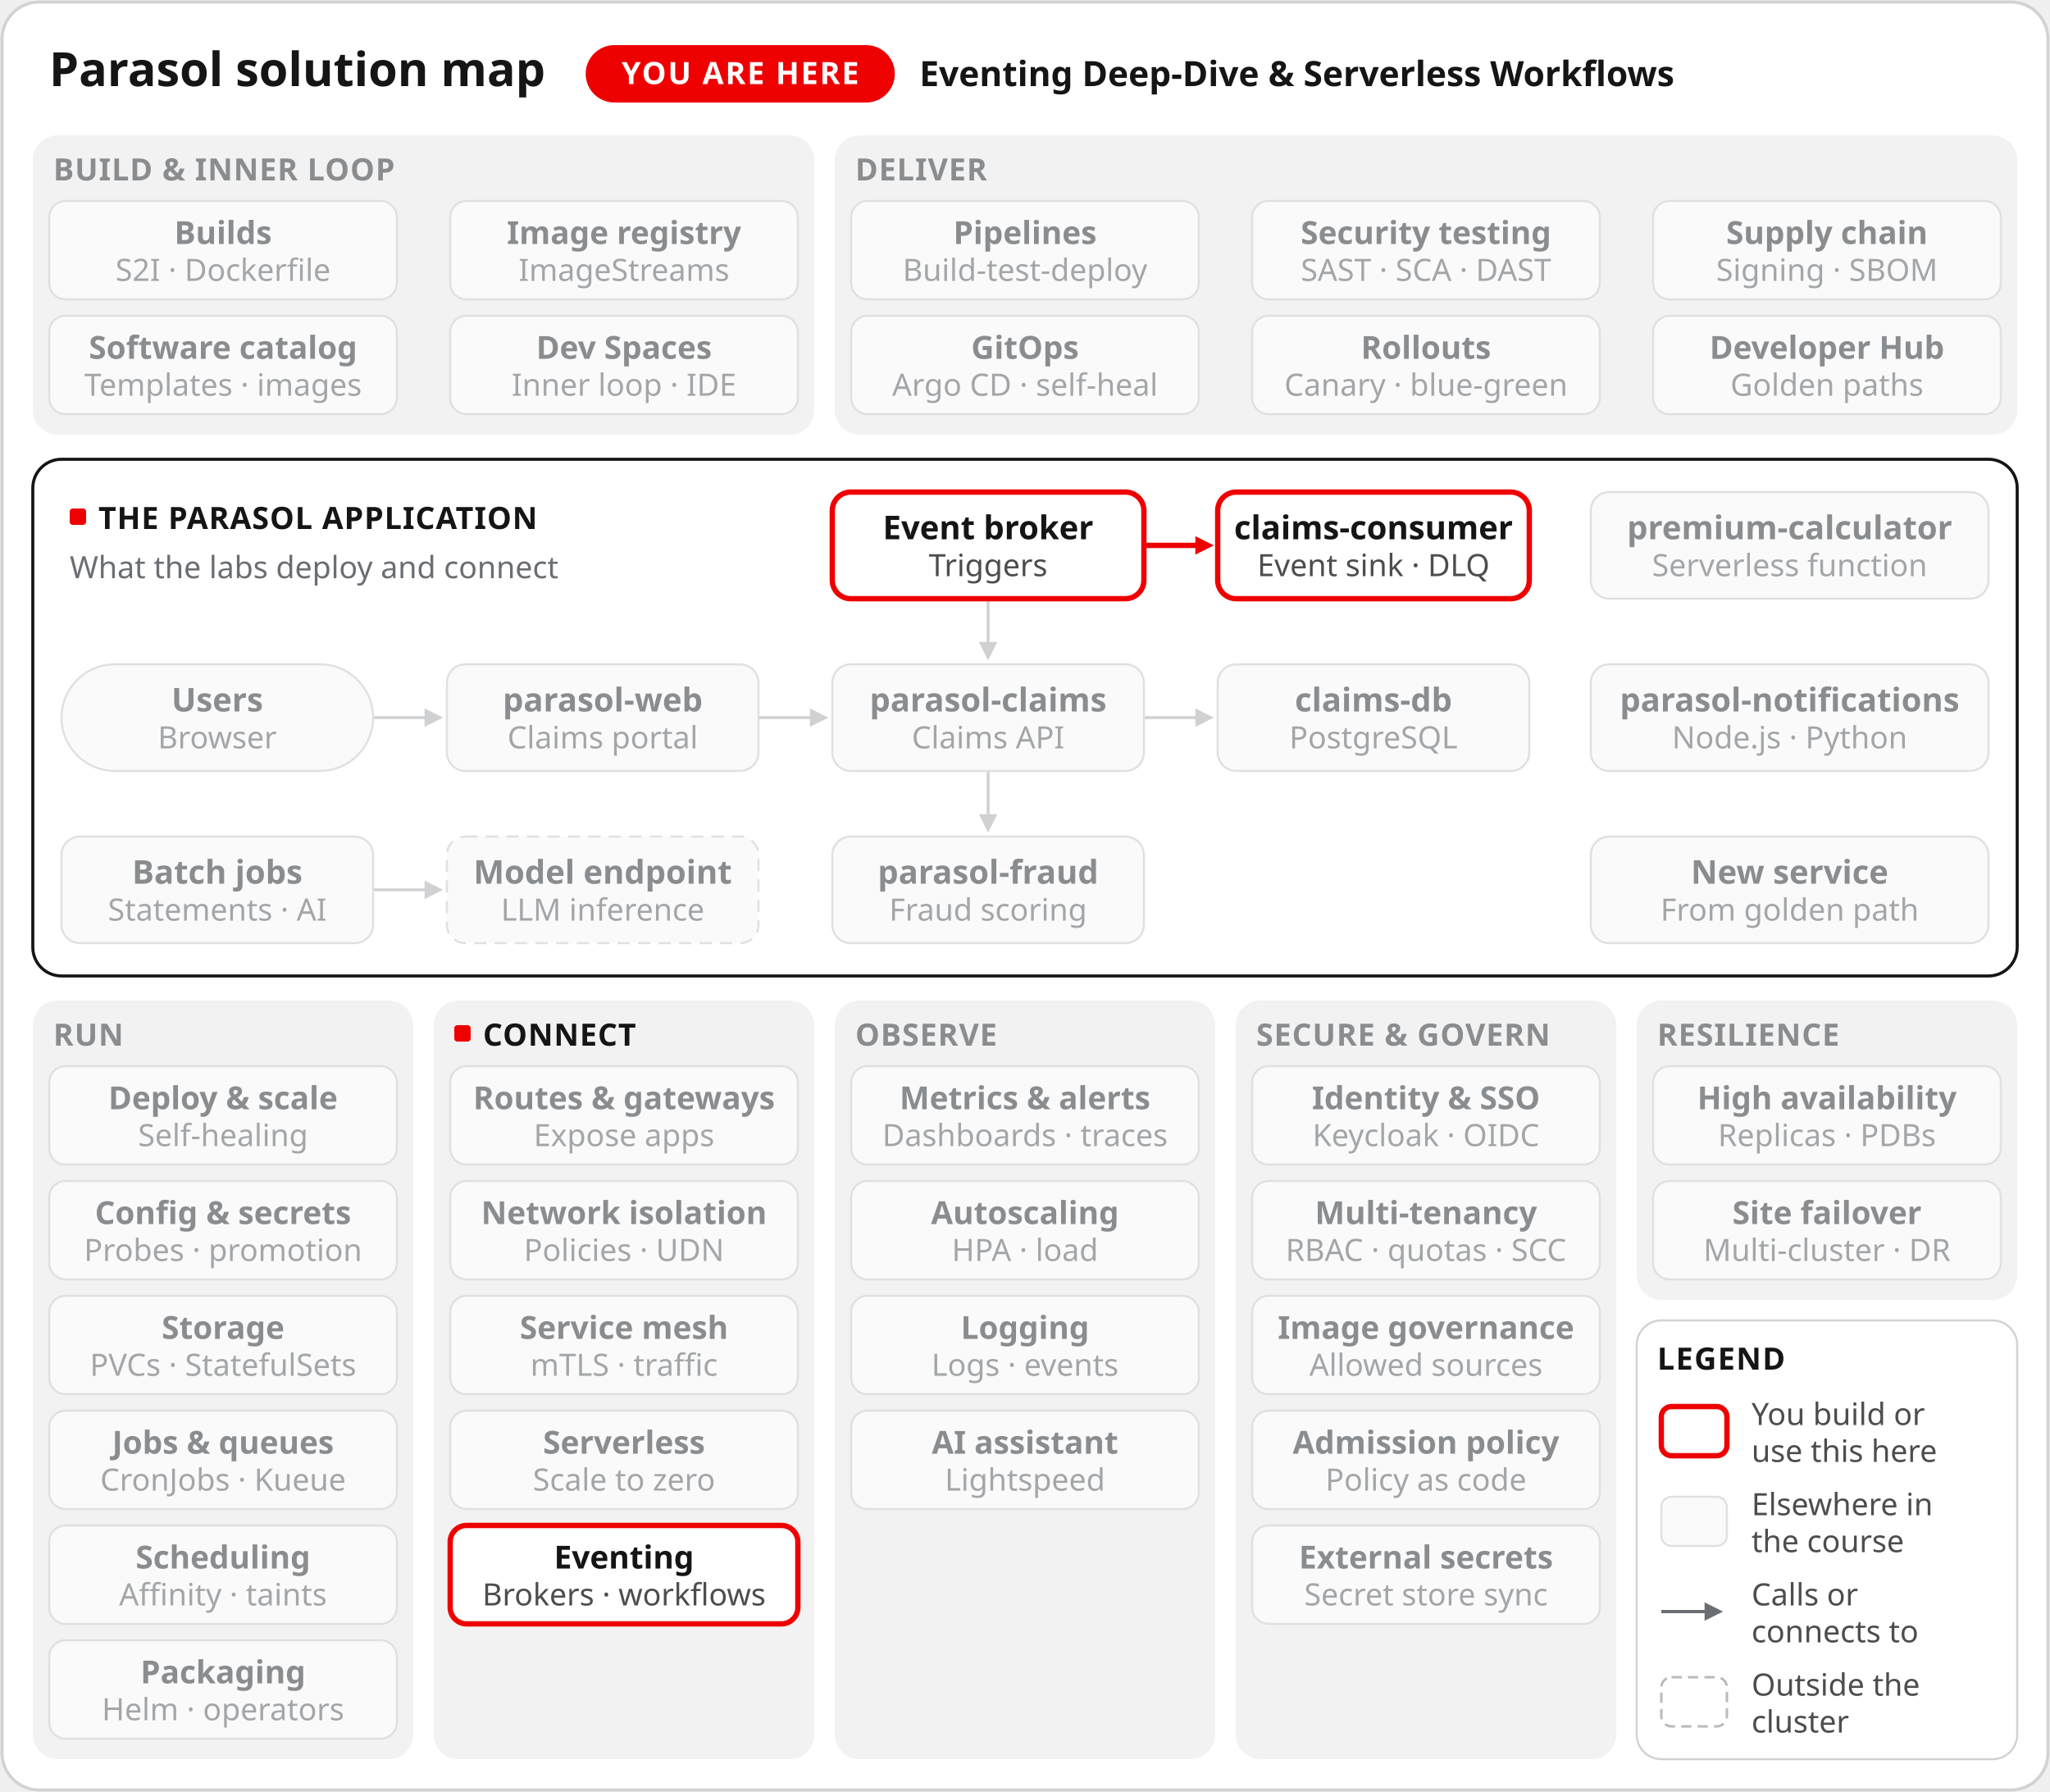
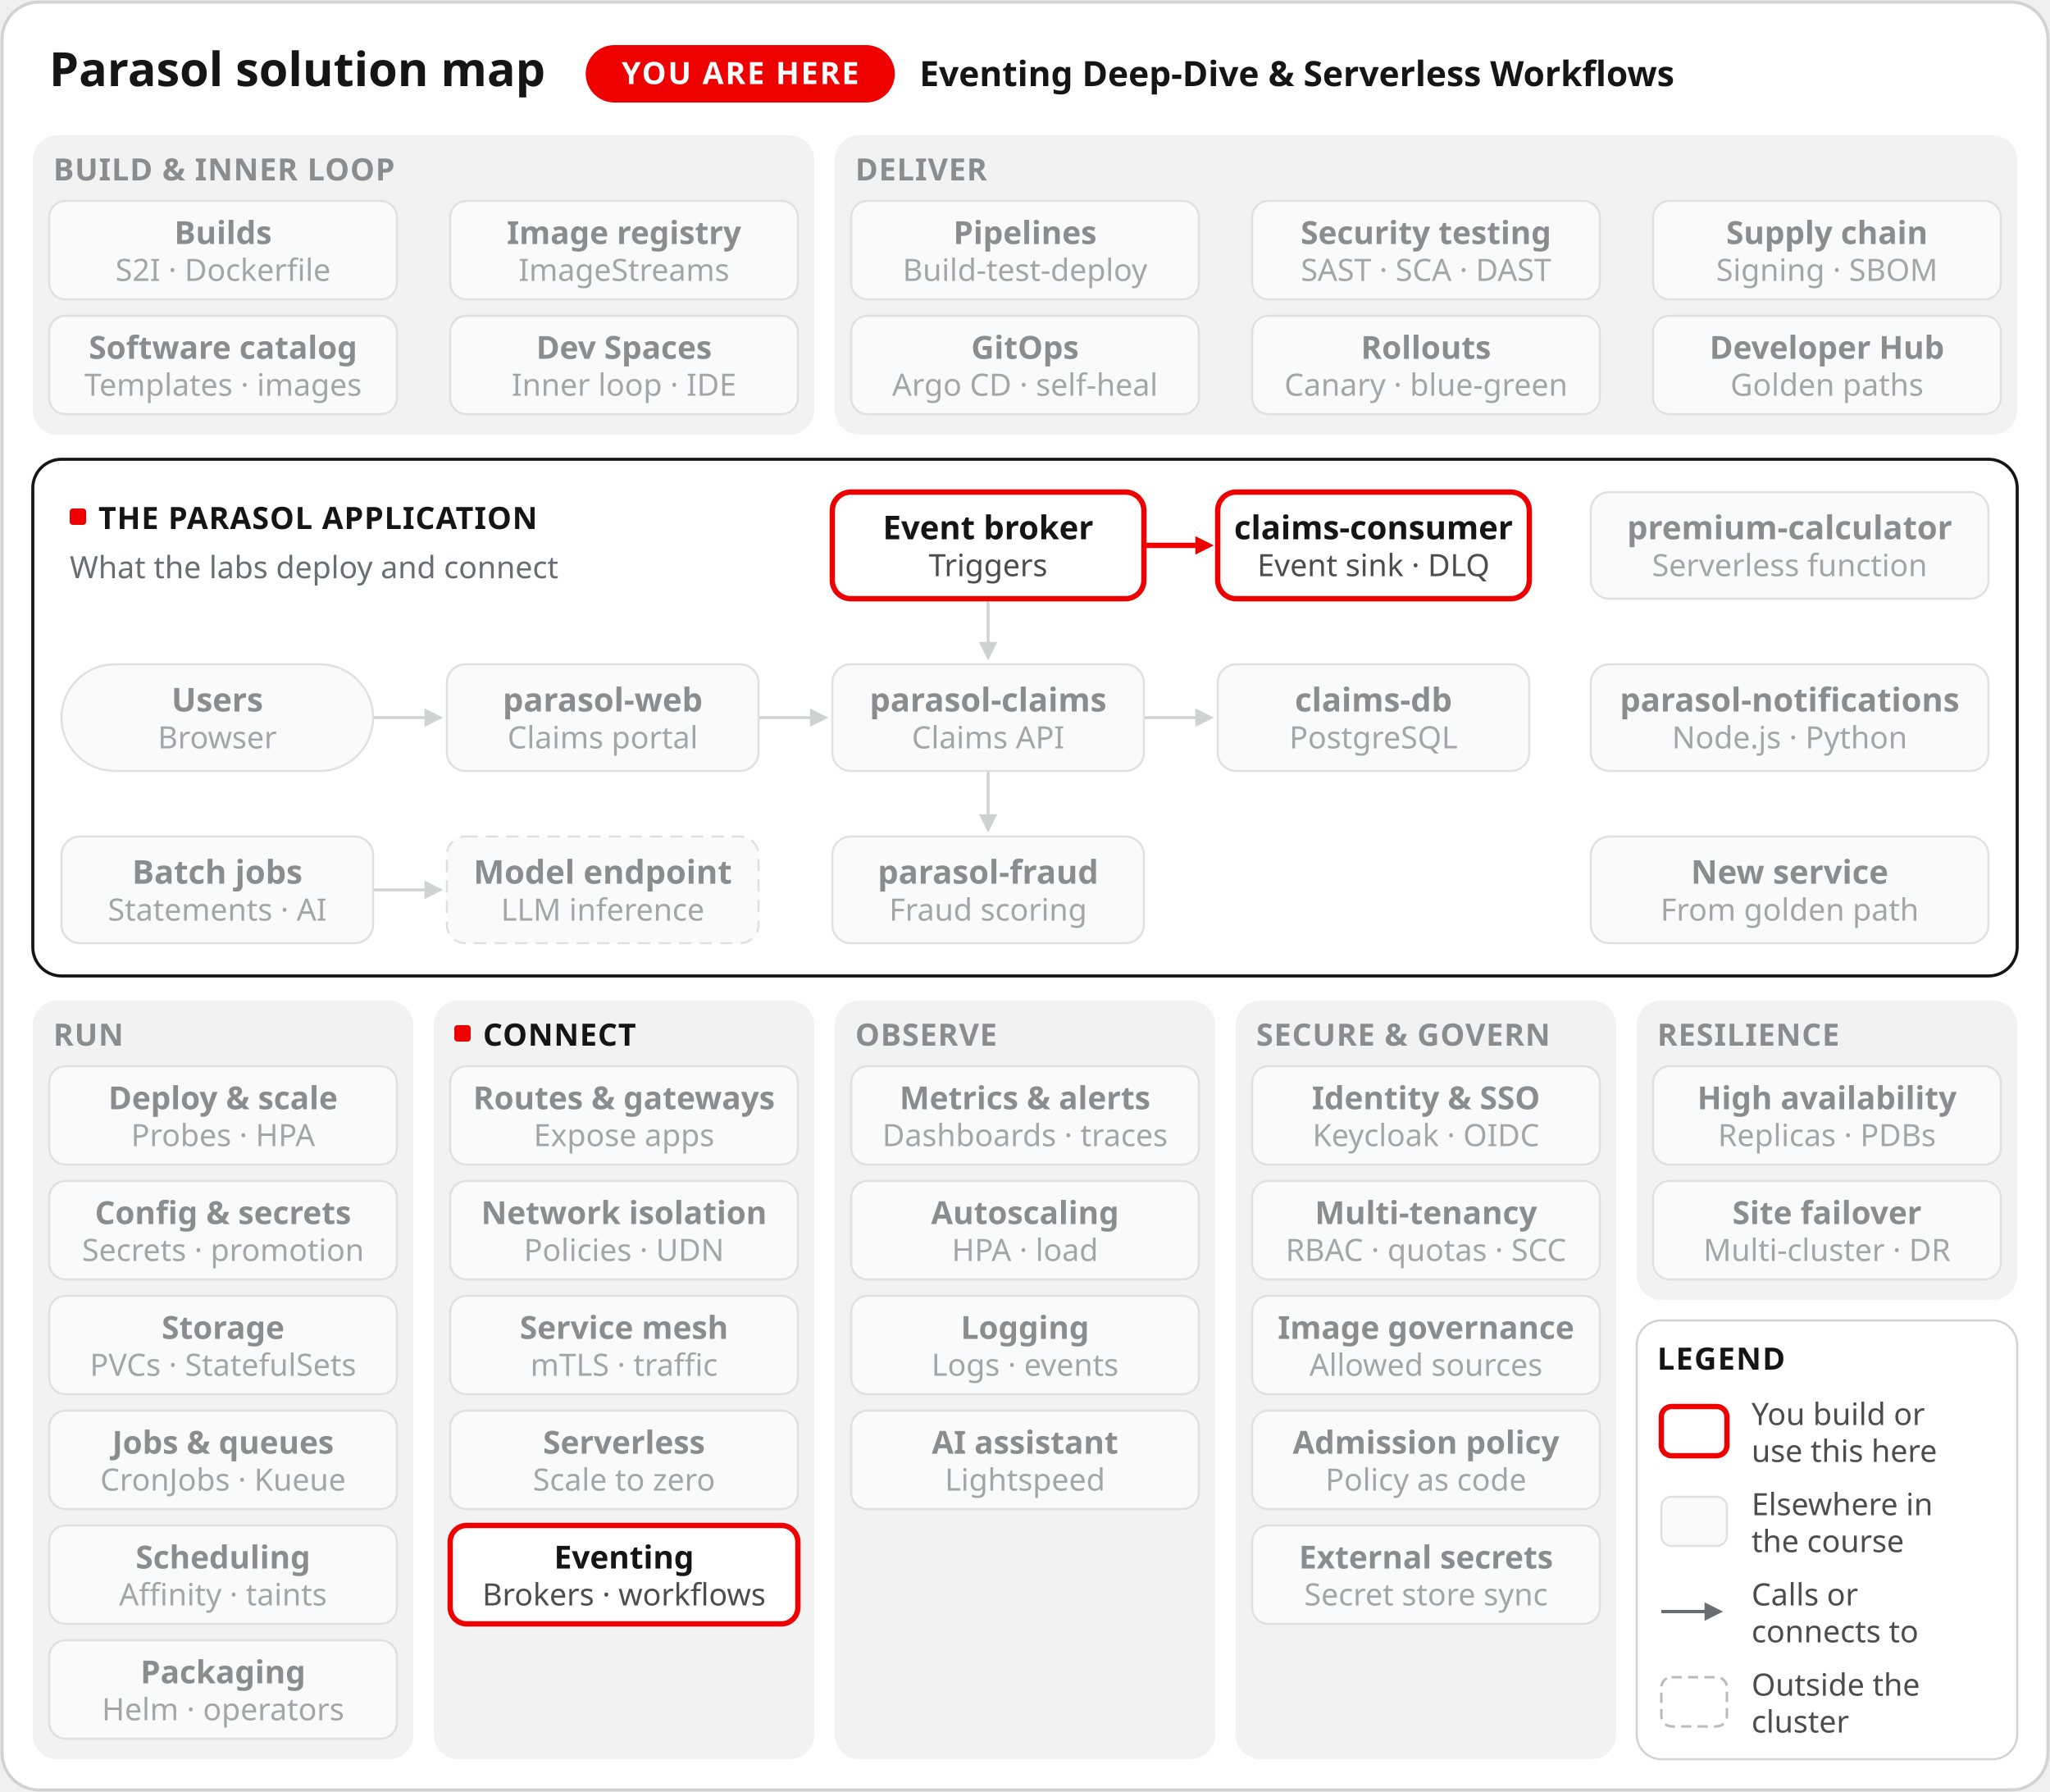
<svg xmlns="http://www.w3.org/2000/svg" width="1000" height="874" viewBox="0 0 1000 874" role="img" aria-labelledby="sm-title sm-desc">
  <defs>
    <marker id="a-norm" viewBox="0 0 10 10" refX="1" refY="5" markerWidth="9" markerHeight="9" markerUnits="userSpaceOnUse" orient="auto">
      <path d="M0,0 L10,5 L0,10 z" fill="#6A6E73" />
    </marker>
    <marker id="a-hi" viewBox="0 0 10 10" refX="1" refY="5" markerWidth="9" markerHeight="9" markerUnits="userSpaceOnUse" orient="auto">
      <path d="M0,0 L10,5 L0,10 z" fill="#EE0000" />
    </marker>
    <marker id="a-dim" viewBox="0 0 10 10" refX="1" refY="5" markerWidth="9" markerHeight="9" markerUnits="userSpaceOnUse" orient="auto">
      <path d="M0,0 L10,5 L0,10 z" fill="#CFD1D3" />
    </marker>
  </defs>
  <rect x="1" y="1" width="998" height="872" rx="18" fill="#FFFFFF" stroke="#D2D2D2" stroke-width="1.5" />
  <text x="24.0" y="42.0" font-family="'Red Hat Display','Red Hat Text',sans-serif" font-size="23" font-weight="700" fill="#151515" text-anchor="start">Parasol solution map</text>
  <rect x="285.7" y="22" width="150.8" height="28" rx="14" fill="#EE0000" />
  <text x="361.1" y="41.0" font-family="'Red Hat Text','Red Hat Display',sans-serif" font-size="15" font-weight="700" fill="#FFFFFF" text-anchor="middle" letter-spacing="0.8">YOU ARE HERE</text>
  <text x="448.5" y="42.0" font-family="'Red Hat Text','Red Hat Display',sans-serif" font-size="17" font-weight="600" fill="#151515" text-anchor="start">Eventing Deep-Dive &amp; Serverless Workflows</text>
  <rect x="16.0" y="66" width="381.2" height="146" rx="12" fill="#F2F2F2" />
  <text x="26.0" y="88.0" font-family="'Red Hat Text','Red Hat Display',sans-serif" font-size="15" font-weight="700" fill="#8A8D90" text-anchor="start" letter-spacing="0.4">BUILD &amp; INNER LOOP</text>
  <rect x="24.0" y="98.0" width="169.6" height="48" rx="8" fill="#FAFAFA" stroke="#E0E0E0" stroke-width="1.0" />
  <text x="108.8" y="119.0" font-family="'Red Hat Text','Red Hat Display',sans-serif" font-size="15.5" font-weight="600" fill="#8A8D90" text-anchor="middle">Builds</text>
  <text x="108.8" y="137.0" font-family="'Red Hat Text','Red Hat Display',sans-serif" font-size="15" font-weight="400" fill="#A3A6A9" text-anchor="middle">S2I · Dockerfile</text>
  <rect x="219.6" y="98.0" width="169.6" height="48" rx="8" fill="#FAFAFA" stroke="#E0E0E0" stroke-width="1.0" />
  <text x="304.4" y="119.0" font-family="'Red Hat Text','Red Hat Display',sans-serif" font-size="15.5" font-weight="600" fill="#8A8D90" text-anchor="middle">Image registry</text>
  <text x="304.4" y="137.0" font-family="'Red Hat Text','Red Hat Display',sans-serif" font-size="15" font-weight="400" fill="#A3A6A9" text-anchor="middle">ImageStreams</text>
  <rect x="24.0" y="154.0" width="169.6" height="48" rx="8" fill="#FAFAFA" stroke="#E0E0E0" stroke-width="1.0" />
  <text x="108.8" y="175.0" font-family="'Red Hat Text','Red Hat Display',sans-serif" font-size="15.5" font-weight="600" fill="#8A8D90" text-anchor="middle">Software catalog</text>
  <text x="108.8" y="193.0" font-family="'Red Hat Text','Red Hat Display',sans-serif" font-size="15" font-weight="400" fill="#A3A6A9" text-anchor="middle">Templates · images</text>
  <rect x="219.6" y="154.0" width="169.6" height="48" rx="8" fill="#FAFAFA" stroke="#E0E0E0" stroke-width="1.0" />
  <text x="304.4" y="175.0" font-family="'Red Hat Text','Red Hat Display',sans-serif" font-size="15.5" font-weight="600" fill="#8A8D90" text-anchor="middle">Dev Spaces</text>
  <text x="304.4" y="193.0" font-family="'Red Hat Text','Red Hat Display',sans-serif" font-size="15" font-weight="400" fill="#A3A6A9" text-anchor="middle">Inner loop · IDE</text>
  <rect x="407.2" y="66" width="576.8" height="146" rx="12" fill="#F2F2F2" />
  <text x="417.2" y="88.0" font-family="'Red Hat Text','Red Hat Display',sans-serif" font-size="15" font-weight="700" fill="#8A8D90" text-anchor="start" letter-spacing="0.4">DELIVER</text>
  <rect x="415.2" y="98.0" width="169.6" height="48" rx="8" fill="#FAFAFA" stroke="#E0E0E0" stroke-width="1.0" />
  <text x="500.0" y="119.0" font-family="'Red Hat Text','Red Hat Display',sans-serif" font-size="15.5" font-weight="600" fill="#8A8D90" text-anchor="middle">Pipelines</text>
  <text x="500.0" y="137.0" font-family="'Red Hat Text','Red Hat Display',sans-serif" font-size="15" font-weight="400" fill="#A3A6A9" text-anchor="middle">Build-test-deploy</text>
  <rect x="610.8" y="98.0" width="169.6" height="48" rx="8" fill="#FAFAFA" stroke="#E0E0E0" stroke-width="1.0" />
  <text x="695.6" y="119.0" font-family="'Red Hat Text','Red Hat Display',sans-serif" font-size="15.5" font-weight="600" fill="#8A8D90" text-anchor="middle">Security testing</text>
  <text x="695.6" y="137.0" font-family="'Red Hat Text','Red Hat Display',sans-serif" font-size="15" font-weight="400" fill="#A3A6A9" text-anchor="middle">SAST · SCA · DAST</text>
  <rect x="806.4" y="98.0" width="169.6" height="48" rx="8" fill="#FAFAFA" stroke="#E0E0E0" stroke-width="1.0" />
  <text x="891.2" y="119.0" font-family="'Red Hat Text','Red Hat Display',sans-serif" font-size="15.5" font-weight="600" fill="#8A8D90" text-anchor="middle">Supply chain</text>
  <text x="891.2" y="137.0" font-family="'Red Hat Text','Red Hat Display',sans-serif" font-size="15" font-weight="400" fill="#A3A6A9" text-anchor="middle">Signing · SBOM</text>
  <rect x="415.2" y="154.0" width="169.6" height="48" rx="8" fill="#FAFAFA" stroke="#E0E0E0" stroke-width="1.0" />
  <text x="500.0" y="175.0" font-family="'Red Hat Text','Red Hat Display',sans-serif" font-size="15.5" font-weight="600" fill="#8A8D90" text-anchor="middle">GitOps</text>
  <text x="500.0" y="193.0" font-family="'Red Hat Text','Red Hat Display',sans-serif" font-size="15" font-weight="400" fill="#A3A6A9" text-anchor="middle">Argo CD · self-heal</text>
  <rect x="610.8" y="154.0" width="169.6" height="48" rx="8" fill="#FAFAFA" stroke="#E0E0E0" stroke-width="1.0" />
  <text x="695.6" y="175.0" font-family="'Red Hat Text','Red Hat Display',sans-serif" font-size="15.5" font-weight="600" fill="#8A8D90" text-anchor="middle">Rollouts</text>
  <text x="695.6" y="193.0" font-family="'Red Hat Text','Red Hat Display',sans-serif" font-size="15" font-weight="400" fill="#A3A6A9" text-anchor="middle">Canary · blue-green</text>
  <rect x="806.4" y="154.0" width="169.6" height="48" rx="8" fill="#FAFAFA" stroke="#E0E0E0" stroke-width="1.0" />
  <text x="891.2" y="175.0" font-family="'Red Hat Text','Red Hat Display',sans-serif" font-size="15.5" font-weight="600" fill="#8A8D90" text-anchor="middle">Developer Hub</text>
  <text x="891.2" y="193.0" font-family="'Red Hat Text','Red Hat Display',sans-serif" font-size="15" font-weight="400" fill="#A3A6A9" text-anchor="middle">Golden paths</text>
  <rect x="16.0" y="488" width="185.6" height="370" rx="12" fill="#F2F2F2" />
  <text x="26.0" y="510.0" font-family="'Red Hat Text','Red Hat Display',sans-serif" font-size="15" font-weight="700" fill="#8A8D90" text-anchor="start" letter-spacing="0.4">RUN</text>
  <rect x="24.0" y="520.0" width="169.6" height="48" rx="8" fill="#FAFAFA" stroke="#E0E0E0" stroke-width="1.0" />
  <text x="108.8" y="541.0" font-family="'Red Hat Text','Red Hat Display',sans-serif" font-size="15.5" font-weight="600" fill="#8A8D90" text-anchor="middle">Deploy &amp; scale</text>
-   <text x="108.8" y="559.0" font-family="'Red Hat Text','Red Hat Display',sans-serif" font-size="15" font-weight="400" fill="#A3A6A9" text-anchor="middle">Self-healing</text>
+   <text x="108.8" y="559.0" font-family="'Red Hat Text','Red Hat Display',sans-serif" font-size="15" font-weight="400" fill="#A3A6A9" text-anchor="middle">Probes · HPA</text>
  <rect x="24.0" y="576.0" width="169.6" height="48" rx="8" fill="#FAFAFA" stroke="#E0E0E0" stroke-width="1.0" />
  <text x="108.8" y="597.0" font-family="'Red Hat Text','Red Hat Display',sans-serif" font-size="15.5" font-weight="600" fill="#8A8D90" text-anchor="middle">Config &amp; secrets</text>
-   <text x="108.8" y="615.0" font-family="'Red Hat Text','Red Hat Display',sans-serif" font-size="15" font-weight="400" fill="#A3A6A9" text-anchor="middle">Probes · promotion</text>
+   <text x="108.8" y="615.0" font-family="'Red Hat Text','Red Hat Display',sans-serif" font-size="15" font-weight="400" fill="#A3A6A9" text-anchor="middle">Secrets · promotion</text>
  <rect x="24.0" y="632.0" width="169.6" height="48" rx="8" fill="#FAFAFA" stroke="#E0E0E0" stroke-width="1.0" />
  <text x="108.8" y="653.0" font-family="'Red Hat Text','Red Hat Display',sans-serif" font-size="15.5" font-weight="600" fill="#8A8D90" text-anchor="middle">Storage</text>
  <text x="108.8" y="671.0" font-family="'Red Hat Text','Red Hat Display',sans-serif" font-size="15" font-weight="400" fill="#A3A6A9" text-anchor="middle">PVCs · StatefulSets</text>
  <rect x="24.0" y="688.0" width="169.6" height="48" rx="8" fill="#FAFAFA" stroke="#E0E0E0" stroke-width="1.0" />
  <text x="108.8" y="709.0" font-family="'Red Hat Text','Red Hat Display',sans-serif" font-size="15.5" font-weight="600" fill="#8A8D90" text-anchor="middle">Jobs &amp; queues</text>
  <text x="108.8" y="727.0" font-family="'Red Hat Text','Red Hat Display',sans-serif" font-size="15" font-weight="400" fill="#A3A6A9" text-anchor="middle">CronJobs · Kueue</text>
  <rect x="24.0" y="744.0" width="169.6" height="48" rx="8" fill="#FAFAFA" stroke="#E0E0E0" stroke-width="1.0" />
  <text x="108.8" y="765.0" font-family="'Red Hat Text','Red Hat Display',sans-serif" font-size="15.5" font-weight="600" fill="#8A8D90" text-anchor="middle">Scheduling</text>
  <text x="108.8" y="783.0" font-family="'Red Hat Text','Red Hat Display',sans-serif" font-size="15" font-weight="400" fill="#A3A6A9" text-anchor="middle">Affinity · taints</text>
  <rect x="24.0" y="800.0" width="169.6" height="48" rx="8" fill="#FAFAFA" stroke="#E0E0E0" stroke-width="1.0" />
  <text x="108.8" y="821.0" font-family="'Red Hat Text','Red Hat Display',sans-serif" font-size="15.5" font-weight="600" fill="#8A8D90" text-anchor="middle">Packaging</text>
  <text x="108.8" y="839.0" font-family="'Red Hat Text','Red Hat Display',sans-serif" font-size="15" font-weight="400" fill="#A3A6A9" text-anchor="middle">Helm · operators</text>
  <rect x="211.6" y="488" width="185.6" height="370" rx="12" fill="#F2F2F2" />
  <rect x="221.6" y="500.0" width="8" height="8" rx="1.5" fill="#EE0000" />
  <text x="235.6" y="510.0" font-family="'Red Hat Text','Red Hat Display',sans-serif" font-size="15" font-weight="700" fill="#151515" text-anchor="start" letter-spacing="0.4">CONNECT</text>
  <rect x="219.6" y="520.0" width="169.6" height="48" rx="8" fill="#FAFAFA" stroke="#E0E0E0" stroke-width="1.0" />
  <text x="304.4" y="541.0" font-family="'Red Hat Text','Red Hat Display',sans-serif" font-size="15.5" font-weight="600" fill="#8A8D90" text-anchor="middle">Routes &amp; gateways</text>
  <text x="304.4" y="559.0" font-family="'Red Hat Text','Red Hat Display',sans-serif" font-size="15" font-weight="400" fill="#A3A6A9" text-anchor="middle">Expose apps</text>
  <rect x="219.6" y="576.0" width="169.6" height="48" rx="8" fill="#FAFAFA" stroke="#E0E0E0" stroke-width="1.0" />
  <text x="304.4" y="597.0" font-family="'Red Hat Text','Red Hat Display',sans-serif" font-size="15.5" font-weight="600" fill="#8A8D90" text-anchor="middle">Network isolation</text>
  <text x="304.4" y="615.0" font-family="'Red Hat Text','Red Hat Display',sans-serif" font-size="15" font-weight="400" fill="#A3A6A9" text-anchor="middle">Policies · UDN</text>
  <rect x="219.6" y="632.0" width="169.6" height="48" rx="8" fill="#FAFAFA" stroke="#E0E0E0" stroke-width="1.0" />
  <text x="304.4" y="653.0" font-family="'Red Hat Text','Red Hat Display',sans-serif" font-size="15.5" font-weight="600" fill="#8A8D90" text-anchor="middle">Service mesh</text>
  <text x="304.4" y="671.0" font-family="'Red Hat Text','Red Hat Display',sans-serif" font-size="15" font-weight="400" fill="#A3A6A9" text-anchor="middle">mTLS · traffic</text>
  <rect x="219.6" y="688.0" width="169.6" height="48" rx="8" fill="#FAFAFA" stroke="#E0E0E0" stroke-width="1.0" />
  <text x="304.4" y="709.0" font-family="'Red Hat Text','Red Hat Display',sans-serif" font-size="15.5" font-weight="600" fill="#8A8D90" text-anchor="middle">Serverless</text>
  <text x="304.4" y="727.0" font-family="'Red Hat Text','Red Hat Display',sans-serif" font-size="15" font-weight="400" fill="#A3A6A9" text-anchor="middle">Scale to zero</text>
  <rect x="219.6" y="744.0" width="169.6" height="48" rx="8" fill="#FFFFFF" stroke="#EE0000" stroke-width="2.6" />
  <text x="304.4" y="765.0" font-family="'Red Hat Text','Red Hat Display',sans-serif" font-size="15.5" font-weight="700" fill="#151515" text-anchor="middle">Eventing</text>
  <text x="304.4" y="783.0" font-family="'Red Hat Text','Red Hat Display',sans-serif" font-size="15" font-weight="400" fill="#4D4D4D" text-anchor="middle">Brokers · workflows</text>
  <rect x="407.2" y="488" width="185.6" height="370" rx="12" fill="#F2F2F2" />
  <text x="417.2" y="510.0" font-family="'Red Hat Text','Red Hat Display',sans-serif" font-size="15" font-weight="700" fill="#8A8D90" text-anchor="start" letter-spacing="0.4">OBSERVE</text>
  <rect x="415.2" y="520.0" width="169.6" height="48" rx="8" fill="#FAFAFA" stroke="#E0E0E0" stroke-width="1.0" />
  <text x="500.0" y="541.0" font-family="'Red Hat Text','Red Hat Display',sans-serif" font-size="15.5" font-weight="600" fill="#8A8D90" text-anchor="middle">Metrics &amp; alerts</text>
  <text x="500.0" y="559.0" font-family="'Red Hat Text','Red Hat Display',sans-serif" font-size="15" font-weight="400" fill="#A3A6A9" text-anchor="middle">Dashboards · traces</text>
  <rect x="415.2" y="576.0" width="169.6" height="48" rx="8" fill="#FAFAFA" stroke="#E0E0E0" stroke-width="1.0" />
  <text x="500.0" y="597.0" font-family="'Red Hat Text','Red Hat Display',sans-serif" font-size="15.5" font-weight="600" fill="#8A8D90" text-anchor="middle">Autoscaling</text>
  <text x="500.0" y="615.0" font-family="'Red Hat Text','Red Hat Display',sans-serif" font-size="15" font-weight="400" fill="#A3A6A9" text-anchor="middle">HPA · load</text>
  <rect x="415.2" y="632.0" width="169.6" height="48" rx="8" fill="#FAFAFA" stroke="#E0E0E0" stroke-width="1.0" />
  <text x="500.0" y="653.0" font-family="'Red Hat Text','Red Hat Display',sans-serif" font-size="15.5" font-weight="600" fill="#8A8D90" text-anchor="middle">Logging</text>
  <text x="500.0" y="671.0" font-family="'Red Hat Text','Red Hat Display',sans-serif" font-size="15" font-weight="400" fill="#A3A6A9" text-anchor="middle">Logs · events</text>
  <rect x="415.2" y="688.0" width="169.6" height="48" rx="8" fill="#FAFAFA" stroke="#E0E0E0" stroke-width="1.0" />
  <text x="500.0" y="709.0" font-family="'Red Hat Text','Red Hat Display',sans-serif" font-size="15.5" font-weight="600" fill="#8A8D90" text-anchor="middle">AI assistant</text>
  <text x="500.0" y="727.0" font-family="'Red Hat Text','Red Hat Display',sans-serif" font-size="15" font-weight="400" fill="#A3A6A9" text-anchor="middle">Lightspeed</text>
  <rect x="602.8" y="488" width="185.6" height="370" rx="12" fill="#F2F2F2" />
  <text x="612.8" y="510.0" font-family="'Red Hat Text','Red Hat Display',sans-serif" font-size="15" font-weight="700" fill="#8A8D90" text-anchor="start" letter-spacing="0.4">SECURE &amp; GOVERN</text>
  <rect x="610.8" y="520.0" width="169.6" height="48" rx="8" fill="#FAFAFA" stroke="#E0E0E0" stroke-width="1.0" />
  <text x="695.6" y="541.0" font-family="'Red Hat Text','Red Hat Display',sans-serif" font-size="15.5" font-weight="600" fill="#8A8D90" text-anchor="middle">Identity &amp; SSO</text>
  <text x="695.6" y="559.0" font-family="'Red Hat Text','Red Hat Display',sans-serif" font-size="15" font-weight="400" fill="#A3A6A9" text-anchor="middle">Keycloak · OIDC</text>
  <rect x="610.8" y="576.0" width="169.6" height="48" rx="8" fill="#FAFAFA" stroke="#E0E0E0" stroke-width="1.0" />
  <text x="695.6" y="597.0" font-family="'Red Hat Text','Red Hat Display',sans-serif" font-size="15.5" font-weight="600" fill="#8A8D90" text-anchor="middle">Multi-tenancy</text>
  <text x="695.6" y="615.0" font-family="'Red Hat Text','Red Hat Display',sans-serif" font-size="15" font-weight="400" fill="#A3A6A9" text-anchor="middle">RBAC · quotas · SCC</text>
  <rect x="610.8" y="632.0" width="169.6" height="48" rx="8" fill="#FAFAFA" stroke="#E0E0E0" stroke-width="1.0" />
  <text x="695.6" y="653.0" font-family="'Red Hat Text','Red Hat Display',sans-serif" font-size="15.5" font-weight="600" fill="#8A8D90" text-anchor="middle">Image governance</text>
  <text x="695.6" y="671.0" font-family="'Red Hat Text','Red Hat Display',sans-serif" font-size="15" font-weight="400" fill="#A3A6A9" text-anchor="middle">Allowed sources</text>
  <rect x="610.8" y="688.0" width="169.6" height="48" rx="8" fill="#FAFAFA" stroke="#E0E0E0" stroke-width="1.0" />
  <text x="695.6" y="709.0" font-family="'Red Hat Text','Red Hat Display',sans-serif" font-size="15.5" font-weight="600" fill="#8A8D90" text-anchor="middle">Admission policy</text>
  <text x="695.6" y="727.0" font-family="'Red Hat Text','Red Hat Display',sans-serif" font-size="15" font-weight="400" fill="#A3A6A9" text-anchor="middle">Policy as code</text>
  <rect x="610.8" y="744.0" width="169.6" height="48" rx="8" fill="#FAFAFA" stroke="#E0E0E0" stroke-width="1.0" />
  <text x="695.6" y="765.0" font-family="'Red Hat Text','Red Hat Display',sans-serif" font-size="15.5" font-weight="600" fill="#8A8D90" text-anchor="middle">External secrets</text>
  <text x="695.6" y="783.0" font-family="'Red Hat Text','Red Hat Display',sans-serif" font-size="15" font-weight="400" fill="#A3A6A9" text-anchor="middle">Secret store sync</text>
  <rect x="798.4" y="488" width="185.6" height="146" rx="12" fill="#F2F2F2" />
  <text x="808.4" y="510.0" font-family="'Red Hat Text','Red Hat Display',sans-serif" font-size="15" font-weight="700" fill="#8A8D90" text-anchor="start" letter-spacing="0.4">RESILIENCE</text>
  <rect x="806.4" y="520.0" width="169.6" height="48" rx="8" fill="#FAFAFA" stroke="#E0E0E0" stroke-width="1.0" />
  <text x="891.2" y="541.0" font-family="'Red Hat Text','Red Hat Display',sans-serif" font-size="15.5" font-weight="600" fill="#8A8D90" text-anchor="middle">High availability</text>
  <text x="891.2" y="559.0" font-family="'Red Hat Text','Red Hat Display',sans-serif" font-size="15" font-weight="400" fill="#A3A6A9" text-anchor="middle">Replicas · PDBs</text>
  <rect x="806.4" y="576.0" width="169.6" height="48" rx="8" fill="#FAFAFA" stroke="#E0E0E0" stroke-width="1.0" />
  <text x="891.2" y="597.0" font-family="'Red Hat Text','Red Hat Display',sans-serif" font-size="15.5" font-weight="600" fill="#8A8D90" text-anchor="middle">Site failover</text>
  <text x="891.2" y="615.0" font-family="'Red Hat Text','Red Hat Display',sans-serif" font-size="15" font-weight="400" fill="#A3A6A9" text-anchor="middle">Multi-cluster · DR</text>
  <rect x="798.4" y="644.0" width="185.6" height="214.0" rx="12" fill="#FFFFFF" stroke="#D2D2D2" stroke-width="1" />
  <text x="808.4" y="668.0" font-family="'Red Hat Text','Red Hat Display',sans-serif" font-size="15" font-weight="700" fill="#151515" text-anchor="start" letter-spacing="0.6">LEGEND</text>
  <rect x="810.4" y="686.0" width="32" height="24" rx="5" fill="#FFFFFF" stroke="#EE0000" stroke-width="2.6" />
  <text x="854.4" y="695.0" font-family="'Red Hat Text','Red Hat Display',sans-serif" font-size="15" font-weight="400" fill="#4D4D4D" text-anchor="start">You build or</text>
  <text x="854.4" y="713.0" font-family="'Red Hat Text','Red Hat Display',sans-serif" font-size="15" font-weight="400" fill="#4D4D4D" text-anchor="start">use this here</text>
  <rect x="810.4" y="730.0" width="32" height="24" rx="5" fill="#FAFAFA" stroke="#E0E0E0" stroke-width="1.0" />
  <text x="854.4" y="739.0" font-family="'Red Hat Text','Red Hat Display',sans-serif" font-size="15" font-weight="400" fill="#4D4D4D" text-anchor="start">Elsewhere in</text>
  <text x="854.4" y="757.0" font-family="'Red Hat Text','Red Hat Display',sans-serif" font-size="15" font-weight="400" fill="#4D4D4D" text-anchor="start">the course</text>
  <path d="M810.4,786.0 H832.4" stroke="#6A6E73" stroke-width="1.6" marker-end="url(#a-norm)" />
  <text x="854.4" y="783.0" font-family="'Red Hat Text','Red Hat Display',sans-serif" font-size="15" font-weight="400" fill="#4D4D4D" text-anchor="start">Calls or</text>
  <text x="854.4" y="801.0" font-family="'Red Hat Text','Red Hat Display',sans-serif" font-size="15" font-weight="400" fill="#4D4D4D" text-anchor="start">connects to</text>
  <rect x="810.4" y="818.0" width="32" height="24" rx="5" fill="#FFFFFF" stroke="#B8BBBE" stroke-width="1.2" stroke-dasharray="5 3" />
  <text x="854.4" y="827.0" font-family="'Red Hat Text','Red Hat Display',sans-serif" font-size="15" font-weight="400" fill="#4D4D4D" text-anchor="start">Outside the</text>
  <text x="854.4" y="845.0" font-family="'Red Hat Text','Red Hat Display',sans-serif" font-size="15" font-weight="400" fill="#4D4D4D" text-anchor="start">cluster</text>
  <rect x="16" y="224" width="968" height="252" rx="14" fill="#FFFFFF" stroke="#151515" stroke-width="1.5" />
  <rect x="34.0" y="248.0" width="8" height="8" rx="1.5" fill="#EE0000" />
  <text x="48.0" y="258.0" font-family="'Red Hat Text','Red Hat Display',sans-serif" font-size="15" font-weight="700" fill="#151515" text-anchor="start" letter-spacing="0.4">THE PARASOL APPLICATION</text>
  <text x="34.0" y="282.0" font-family="'Red Hat Text','Red Hat Display',sans-serif" font-size="15" font-weight="400" fill="#6A6E73" text-anchor="start">What the labs deploy and connect</text>
  <path d="M182.0,350.0 H208.0" fill="none" stroke="#CFD1D3" stroke-width="1.4" marker-end="url(#a-dim)" />
  <path d="M370.0,350.0 H396.0" fill="none" stroke="#CFD1D3" stroke-width="1.4" marker-end="url(#a-dim)" />
  <path d="M558.0,350.0 H584.0" fill="none" stroke="#CFD1D3" stroke-width="1.4" marker-end="url(#a-dim)" />
  <path d="M482.0,376.0 V398.0" fill="none" stroke="#CFD1D3" stroke-width="1.4" marker-end="url(#a-dim)" />
  <path d="M482.0,292.0 V314.0" fill="none" stroke="#CFD1D3" stroke-width="1.4" marker-end="url(#a-dim)" />
  <path d="M558.0,266.0 H584.0" fill="none" stroke="#EE0000" stroke-width="2.6" marker-end="url(#a-hi)" />
  <path d="M182.0,434.0 H208.0" fill="none" stroke="#CFD1D3" stroke-width="1.4" marker-end="url(#a-dim)" />
  <rect x="406.0" y="240.0" width="152.0" height="52" rx="9" fill="#FFFFFF" stroke="#EE0000" stroke-width="2.6" />
  <text x="482.0" y="263.0" font-family="'Red Hat Text','Red Hat Display',sans-serif" font-size="16" font-weight="700" fill="#151515" text-anchor="middle">Event broker</text>
  <text x="482.0" y="281.0" font-family="'Red Hat Text','Red Hat Display',sans-serif" font-size="15" font-weight="400" fill="#4D4D4D" text-anchor="middle">Triggers</text>
  <rect x="594.0" y="240.0" width="152.0" height="52" rx="9" fill="#FFFFFF" stroke="#EE0000" stroke-width="2.6" />
  <text x="670.0" y="263.0" font-family="'Red Hat Text','Red Hat Display',sans-serif" font-size="16" font-weight="700" fill="#151515" text-anchor="middle">claims-consumer</text>
  <text x="670.0" y="281.0" font-family="'Red Hat Text','Red Hat Display',sans-serif" font-size="15" font-weight="400" fill="#4D4D4D" text-anchor="middle">Event sink · DLQ</text>
  <rect x="776.0" y="240.0" width="194.0" height="52" rx="9" fill="#FAFAFA" stroke="#E0E0E0" stroke-width="1.0" />
  <text x="873.0" y="263.0" font-family="'Red Hat Text','Red Hat Display',sans-serif" font-size="16" font-weight="600" fill="#8A8D90" text-anchor="middle">premium-calculator</text>
  <text x="873.0" y="281.0" font-family="'Red Hat Text','Red Hat Display',sans-serif" font-size="15" font-weight="400" fill="#A3A6A9" text-anchor="middle">Serverless function</text>
  <rect x="30.0" y="324.0" width="152.0" height="52" rx="26.0" fill="#FAFAFA" stroke="#E0E0E0" stroke-width="1.0" />
  <text x="106.0" y="347.0" font-family="'Red Hat Text','Red Hat Display',sans-serif" font-size="16" font-weight="600" fill="#8A8D90" text-anchor="middle">Users</text>
  <text x="106.0" y="365.0" font-family="'Red Hat Text','Red Hat Display',sans-serif" font-size="15" font-weight="400" fill="#A3A6A9" text-anchor="middle">Browser</text>
  <rect x="218.0" y="324.0" width="152.0" height="52" rx="9" fill="#FAFAFA" stroke="#E0E0E0" stroke-width="1.0" />
  <text x="294.0" y="347.0" font-family="'Red Hat Text','Red Hat Display',sans-serif" font-size="16" font-weight="600" fill="#8A8D90" text-anchor="middle">parasol-web</text>
  <text x="294.0" y="365.0" font-family="'Red Hat Text','Red Hat Display',sans-serif" font-size="15" font-weight="400" fill="#A3A6A9" text-anchor="middle">Claims portal</text>
  <rect x="406.0" y="324.0" width="152.0" height="52" rx="9" fill="#FAFAFA" stroke="#E0E0E0" stroke-width="1.0" />
  <text x="482.0" y="347.0" font-family="'Red Hat Text','Red Hat Display',sans-serif" font-size="16" font-weight="600" fill="#8A8D90" text-anchor="middle">parasol-claims</text>
  <text x="482.0" y="365.0" font-family="'Red Hat Text','Red Hat Display',sans-serif" font-size="15" font-weight="400" fill="#A3A6A9" text-anchor="middle">Claims API</text>
  <rect x="594.0" y="324.0" width="152.0" height="52" rx="9" fill="#FAFAFA" stroke="#E0E0E0" stroke-width="1.0" />
  <text x="670.0" y="347.0" font-family="'Red Hat Text','Red Hat Display',sans-serif" font-size="16" font-weight="600" fill="#8A8D90" text-anchor="middle">claims-db</text>
  <text x="670.0" y="365.0" font-family="'Red Hat Text','Red Hat Display',sans-serif" font-size="15" font-weight="400" fill="#A3A6A9" text-anchor="middle">PostgreSQL</text>
  <rect x="776.0" y="324.0" width="194.0" height="52" rx="9" fill="#FAFAFA" stroke="#E0E0E0" stroke-width="1.0" />
  <text x="873.0" y="347.0" font-family="'Red Hat Text','Red Hat Display',sans-serif" font-size="16" font-weight="600" fill="#8A8D90" text-anchor="middle">parasol-notifications</text>
  <text x="873.0" y="365.0" font-family="'Red Hat Text','Red Hat Display',sans-serif" font-size="15" font-weight="400" fill="#A3A6A9" text-anchor="middle">Node.js · Python</text>
  <rect x="30.0" y="408.0" width="152.0" height="52" rx="9" fill="#FAFAFA" stroke="#E0E0E0" stroke-width="1.0" />
  <text x="106.0" y="431.0" font-family="'Red Hat Text','Red Hat Display',sans-serif" font-size="16" font-weight="600" fill="#8A8D90" text-anchor="middle">Batch jobs</text>
  <text x="106.0" y="449.0" font-family="'Red Hat Text','Red Hat Display',sans-serif" font-size="15" font-weight="400" fill="#A3A6A9" text-anchor="middle">Statements · AI</text>
  <rect x="218.0" y="408.0" width="152.0" height="52" rx="9" fill="#FAFAFA" stroke="#E0E0E0" stroke-width="1.0" stroke-dasharray="6 4" />
  <text x="294.0" y="431.0" font-family="'Red Hat Text','Red Hat Display',sans-serif" font-size="16" font-weight="600" fill="#8A8D90" text-anchor="middle">Model endpoint</text>
  <text x="294.0" y="449.0" font-family="'Red Hat Text','Red Hat Display',sans-serif" font-size="15" font-weight="400" fill="#A3A6A9" text-anchor="middle">LLM inference</text>
  <rect x="406.0" y="408.0" width="152.0" height="52" rx="9" fill="#FAFAFA" stroke="#E0E0E0" stroke-width="1.0" />
  <text x="482.0" y="431.0" font-family="'Red Hat Text','Red Hat Display',sans-serif" font-size="16" font-weight="600" fill="#8A8D90" text-anchor="middle">parasol-fraud</text>
  <text x="482.0" y="449.0" font-family="'Red Hat Text','Red Hat Display',sans-serif" font-size="15" font-weight="400" fill="#A3A6A9" text-anchor="middle">Fraud scoring</text>
  <rect x="776.0" y="408.0" width="194.0" height="52" rx="9" fill="#FAFAFA" stroke="#E0E0E0" stroke-width="1.0" />
  <text x="873.0" y="431.0" font-family="'Red Hat Text','Red Hat Display',sans-serif" font-size="16" font-weight="600" fill="#8A8D90" text-anchor="middle">New service</text>
  <text x="873.0" y="449.0" font-family="'Red Hat Text','Red Hat Display',sans-serif" font-size="15" font-weight="400" fill="#A3A6A9" text-anchor="middle">From golden path</text>
</svg>
